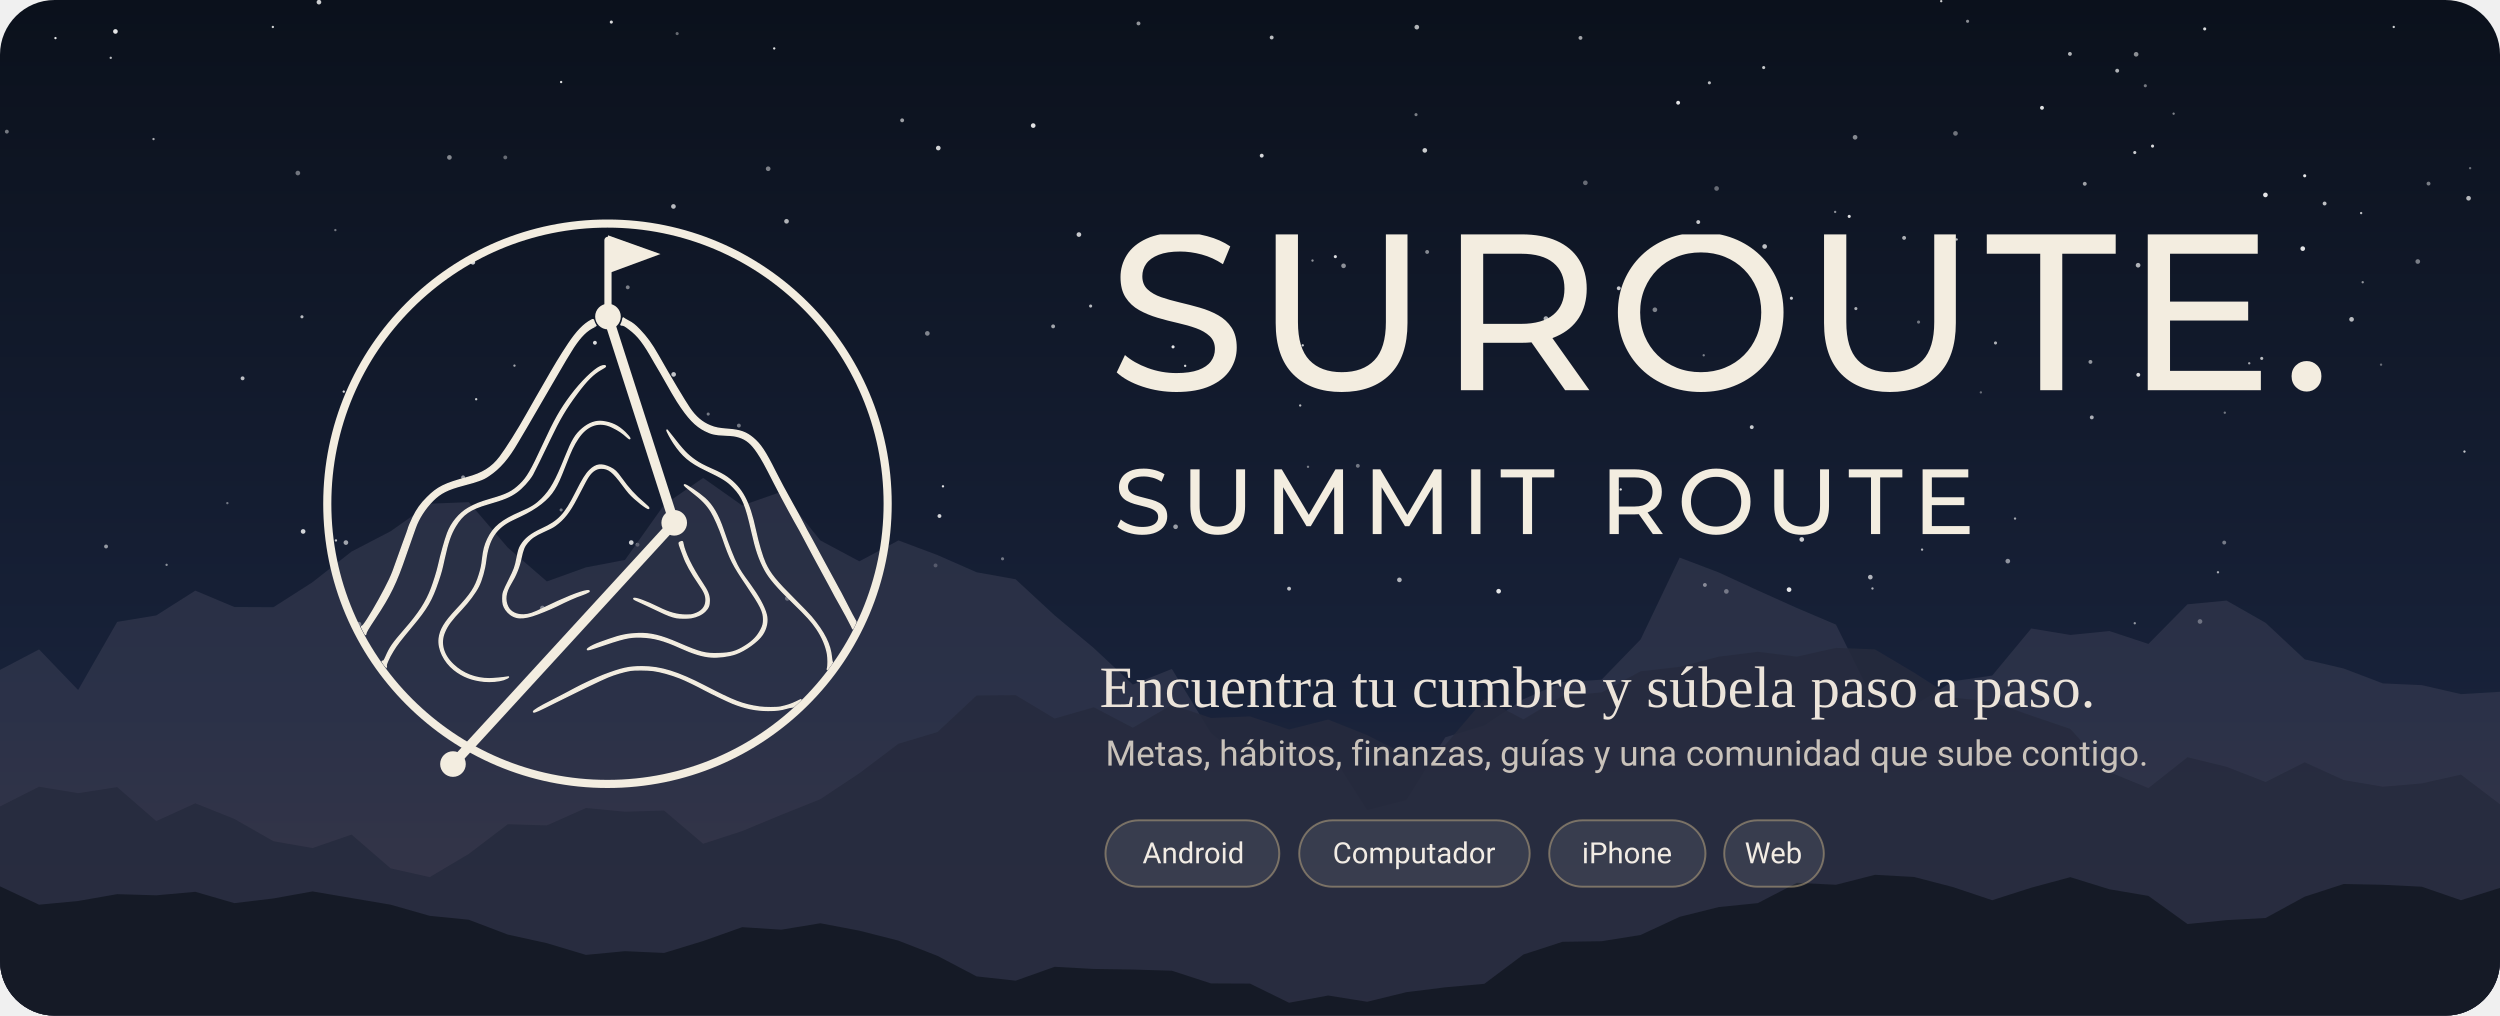
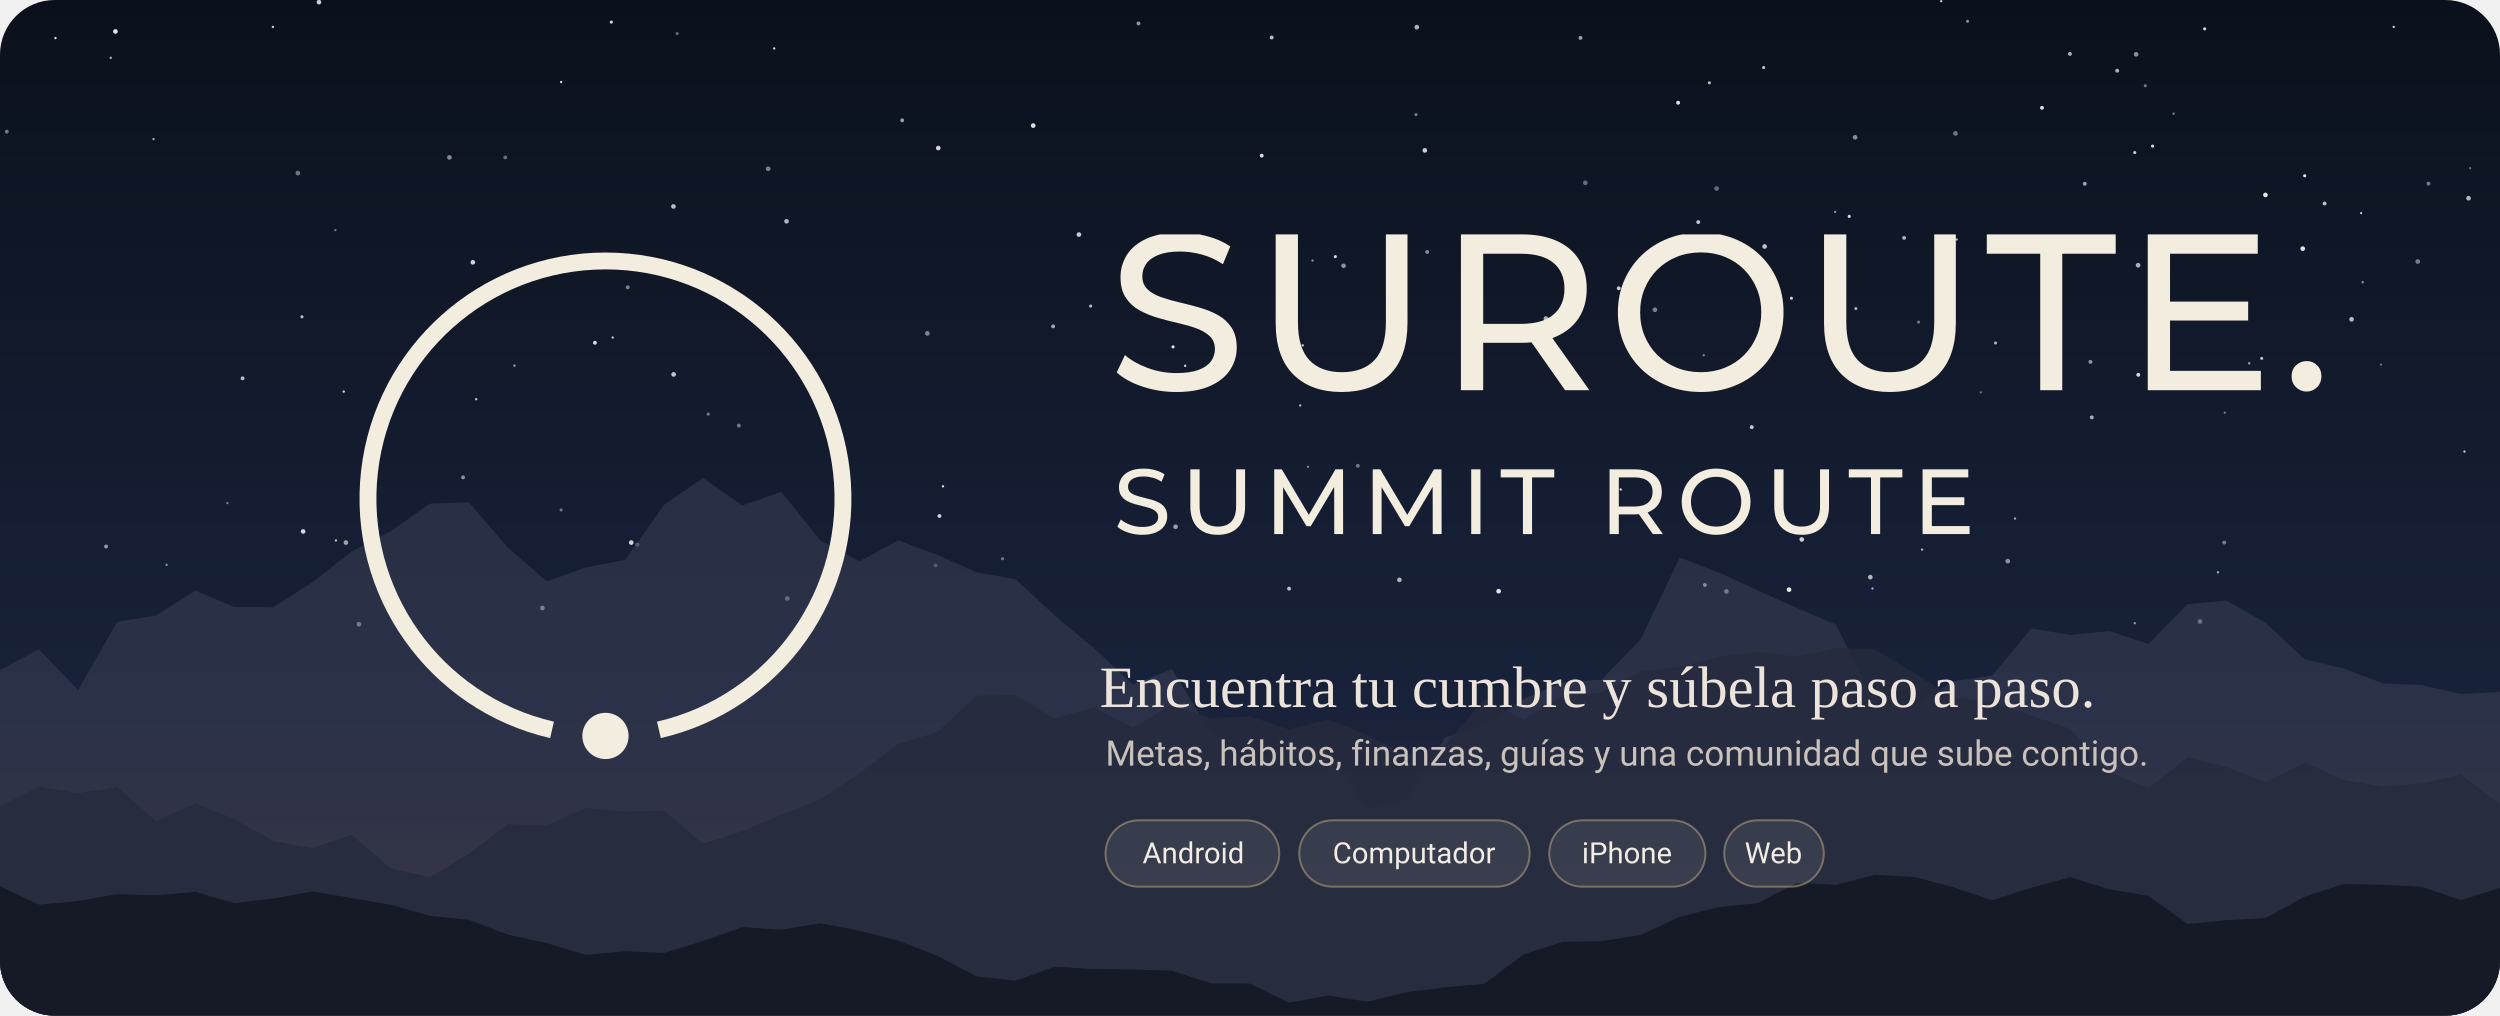
<svg xmlns="http://www.w3.org/2000/svg" width="1280" height="520" viewBox="0 0 1280 520" role="img" aria-label="SuRoute, Summit Route. Encuentra tu cumbre y súbela paso a paso. App Android, web, iPhone y computador.">
  <defs>
    <linearGradient id="p" x1="0" y1="0" x2="0" y2="1">
      <stop offset="0" stop-color="#0B111C" />
      <stop offset=".7" stop-color="#18223A" />
      <stop offset="1" stop-color="#3A2E3A" />
    </linearGradient>
    <clipPath id="cp">
      <rect width="1280" height="520" rx="28" />
    </clipPath>
  </defs>
  <g clip-path="url(#cp)">
    <rect width="1280" height="520" fill="url(#p)" />
    <circle cx="304.6" cy="175.5" r="1" fill="#fff" fill-opacity="0.85" />
    <circle cx="606.8" cy="187.3" r="0.6" fill="#fff" fill-opacity="0.85" />
    <circle cx="600.6" cy="177.6" r="0.8" fill="#fff" fill-opacity="0.90" />
    <circle cx="601.9" cy="269.7" r="1.2" fill="#fff" fill-opacity="0.57" />
    <circle cx="1102.1" cy="74.8" r="0.8" fill="#fff" fill-opacity="0.83" />
    <circle cx="669.7" cy="239.0" r="0.6" fill="#fff" fill-opacity="0.44" />
    <circle cx="1225.6" cy="13.8" r="0.6" fill="#fff" fill-opacity="0.80" />
    <circle cx="344.9" cy="191.7" r="1.2" fill="#fff" fill-opacity="0.74" />
    <circle cx="1179.0" cy="127.3" r="1.2" fill="#fff" fill-opacity="0.88" />
    <circle cx="171.7" cy="117.8" r="0.6" fill="#fff" fill-opacity="0.42" />
    <circle cx="277.7" cy="311.3" r="1.2" fill="#fff" fill-opacity="0.78" />
    <circle cx="1094.7" cy="135.8" r="1.2" fill="#fff" fill-opacity="0.67" />
    <circle cx="683.7" cy="131.4" r="0.8" fill="#fff" fill-opacity="0.85" />
    <circle cx="872.9" cy="299.5" r="1" fill="#fff" fill-opacity="0.90" />
    <circle cx="859.2" cy="52.6" r="1" fill="#fff" fill-opacity="0.88" />
    <circle cx="1158.0" cy="183.5" r="0.8" fill="#fff" fill-opacity="0.70" />
    <circle cx="1264.7" cy="86.1" r="0.6" fill="#fff" fill-opacity="0.38" />
    <circle cx="1093.0" cy="319.1" r="0.6" fill="#fff" fill-opacity="0.54" />
    <circle cx="85.3" cy="289.2" r="0.6" fill="#fff" fill-opacity="0.51" />
    <circle cx="984.1" cy="281.4" r="0.6" fill="#fff" fill-opacity="0.68" />
    <circle cx="974.9" cy="121.8" r="1" fill="#fff" fill-opacity="0.65" />
    <circle cx="1180.0" cy="90.0" r="0.8" fill="#fff" fill-opacity="0.90" />
    <circle cx="396.4" cy="24.8" r="0.6" fill="#fff" fill-opacity="0.87" />
    <circle cx="1243.4" cy="94.0" r="1" fill="#fff" fill-opacity="0.44" />
    <circle cx="54.3" cy="279.8" r="1" fill="#fff" fill-opacity="0.55" />
    <circle cx="177.1" cy="277.8" r="1.2" fill="#fff" fill-opacity="0.60" />
    <circle cx="665.7" cy="207.6" r="0.6" fill="#fff" fill-opacity="0.69" />
    <circle cx="1204.0" cy="163.5" r="1.2" fill="#fff" fill-opacity="0.70" />
    <circle cx="916.0" cy="301.9" r="1.2" fill="#fff" fill-opacity="0.89" />
    <circle cx="667.0" cy="176.8" r="0.6" fill="#fff" fill-opacity="0.78" />
    <circle cx="1263.9" cy="101.5" r="1.2" fill="#fff" fill-opacity="0.69" />
    <circle cx="809.2" cy="19.4" r="1" fill="#fff" fill-opacity="0.61" />
    <circle cx="869.5" cy="113.7" r="1" fill="#fff" fill-opacity="0.76" />
    <circle cx="28.4" cy="19.5" r="0.6" fill="#fff" fill-opacity="0.88" />
    <circle cx="321.4" cy="147.1" r="1" fill="#fff" fill-opacity="0.45" />
    <circle cx="237.1" cy="244.4" r="1" fill="#fff" fill-opacity="0.52" />
    <circle cx="482.8" cy="249.0" r="0.6" fill="#fff" fill-opacity="0.88" />
    <circle cx="875.2" cy="42.4" r="0.8" fill="#fff" fill-opacity="0.71" />
    <circle cx="344.8" cy="105.7" r="1.2" fill="#fff" fill-opacity="0.71" />
    <circle cx="124.2" cy="193.7" r="1" fill="#fff" fill-opacity="0.72" />
    <circle cx="287.3" cy="261.1" r="0.8" fill="#fff" fill-opacity="0.39" />
    <circle cx="949.8" cy="70.3" r="1.2" fill="#fff" fill-opacity="0.50" />
    <circle cx="1007.4" cy="10.9" r="0.8" fill="#fff" fill-opacity="0.52" />
    <circle cx="1070.3" cy="185.3" r="1" fill="#fff" fill-opacity="0.54" />
    <circle cx="1059.8" cy="27.6" r="1" fill="#fff" fill-opacity="0.67" />
    <circle cx="539.2" cy="167.1" r="1" fill="#fff" fill-opacity="0.61" />
    <circle cx="811.7" cy="93.6" r="1.2" fill="#fff" fill-opacity="0.37" />
    <circle cx="529.0" cy="64.3" r="1.2" fill="#fff" fill-opacity="0.87" />
    <circle cx="1126.4" cy="318.2" r="1.2" fill="#fff" fill-opacity="0.66" />
    <circle cx="1261.8" cy="231.2" r="0.6" fill="#fff" fill-opacity="0.76" />
    <circle cx="1071.0" cy="213.7" r="1" fill="#fff" fill-opacity="0.65" />
    <circle cx="1138.8" cy="277.8" r="1" fill="#fff" fill-opacity="0.42" />
    <circle cx="313.0" cy="11.3" r="0.8" fill="#fff" fill-opacity="0.84" />
    <circle cx="1151.6" cy="186.0" r="0.6" fill="#fff" fill-opacity="0.61" />
    <circle cx="154.6" cy="162.2" r="0.8" fill="#fff" fill-opacity="0.71" />
    <circle cx="672.0" cy="133.4" r="0.6" fill="#fff" fill-opacity="0.54" />
    <circle cx="323.2" cy="277.8" r="1.2" fill="#fff" fill-opacity="0.80" />
    <circle cx="78.6" cy="71.2" r="0.6" fill="#fff" fill-opacity="0.64" />
    <circle cx="1045.5" cy="55.2" r="1" fill="#fff" fill-opacity="0.86" />
    <circle cx="1031.7" cy="265.5" r="0.6" fill="#fff" fill-opacity="0.62" />
    <circle cx="730.7" cy="129.0" r="1" fill="#fff" fill-opacity="0.49" />
    <circle cx="791.2" cy="167.5" r="0.6" fill="#fff" fill-opacity="0.61" />
    <circle cx="993.9" cy="0.6" r="0.6" fill="#fff" fill-opacity="0.78" />
    <circle cx="59.1" cy="16.1" r="1.2" fill="#fff" fill-opacity="0.89" />
    <circle cx="1093.7" cy="27.8" r="1.2" fill="#fff" fill-opacity="0.52" />
    <circle cx="402.7" cy="113.3" r="1.2" fill="#fff" fill-opacity="0.67" />
    <circle cx="461.9" cy="61.6" r="1" fill="#fff" fill-opacity="0.59" />
    <circle cx="163.3" cy="1.1" r="1.2" fill="#fff" fill-opacity="0.79" />
    <circle cx="725.4" cy="13.9" r="1.2" fill="#fff" fill-opacity="0.68" />
    <circle cx="1001.8" cy="122.6" r="0.6" fill="#fff" fill-opacity="0.69" />
    <circle cx="552.4" cy="120.1" r="1.2" fill="#fff" fill-opacity="0.77" />
    <circle cx="403.1" cy="306.4" r="1.2" fill="#fff" fill-opacity="0.60" />
    <circle cx="313.7" cy="172.8" r="0.6" fill="#fff" fill-opacity="0.79" />
    <circle cx="287.3" cy="42.0" r="0.6" fill="#fff" fill-opacity="0.87" />
    <circle cx="479.0" cy="289.5" r="1" fill="#fff" fill-opacity="0.42" />
    <circle cx="883.9" cy="302.8" r="1.2" fill="#fff" fill-opacity="0.72" />
    <circle cx="939.2" cy="181.8" r="0.6" fill="#fff" fill-opacity="0.80" />
    <circle cx="917.2" cy="152.7" r="0.8" fill="#fff" fill-opacity="0.78" />
    <circle cx="56.7" cy="29.6" r="0.6" fill="#fff" fill-opacity="0.71" />
    <circle cx="481.0" cy="264.2" r="1" fill="#fff" fill-opacity="0.81" />
    <circle cx="155.2" cy="272.1" r="1.2" fill="#fff" fill-opacity="0.81" />
    <circle cx="1219.1" cy="186.7" r="0.6" fill="#fff" fill-opacity="0.37" />
    <circle cx="982.3" cy="164.9" r="0.8" fill="#fff" fill-opacity="0.41" />
    <circle cx="958.7" cy="301.3" r="0.6" fill="#fff" fill-opacity="0.65" />
    <circle cx="1112.9" cy="58.2" r="0.6" fill="#fff" fill-opacity="0.48" />
    <circle cx="230.1" cy="80.6" r="1.2" fill="#fff" fill-opacity="0.49" />
    <circle cx="767.3" cy="302.7" r="1.2" fill="#fff" fill-opacity="0.88" />
    <circle cx="480.4" cy="75.8" r="1.2" fill="#fff" fill-opacity="0.81" />
    <circle cx="1237.9" cy="133.9" r="1.2" fill="#fff" fill-opacity="0.44" />
    <circle cx="513.3" cy="286.1" r="0.8" fill="#fff" fill-opacity="0.40" />
    <circle cx="957.6" cy="295.5" r="1.2" fill="#fff" fill-opacity="0.67" />
    <circle cx="1098.4" cy="43.9" r="0.8" fill="#fff" fill-opacity="0.43" />
    <circle cx="660.0" cy="301.4" r="1" fill="#fff" fill-opacity="0.72" />
    <circle cx="1094.8" cy="191.9" r="1" fill="#fff" fill-opacity="0.84" />
    <circle cx="393.3" cy="86.4" r="1.2" fill="#fff" fill-opacity="0.46" />
    <circle cx="729.5" cy="77.0" r="1.2" fill="#fff" fill-opacity="0.78" />
    <circle cx="183.8" cy="319.6" r="1.2" fill="#fff" fill-opacity="0.74" />
    <circle cx="263.4" cy="187.2" r="0.6" fill="#fff" fill-opacity="0.61" />
    <circle cx="922.5" cy="276.2" r="1.2" fill="#fff" fill-opacity="0.78" />
    <circle cx="1128.8" cy="14.8" r="0.8" fill="#fff" fill-opacity="0.84" />
    <circle cx="829.8" cy="250.6" r="0.6" fill="#fff" fill-opacity="0.88" />
    <circle cx="1093.0" cy="78.1" r="0.8" fill="#fff" fill-opacity="0.78" />
    <circle cx="176.0" cy="200.5" r="0.6" fill="#fff" fill-opacity="0.84" />
    <circle cx="326.4" cy="278.9" r="1" fill="#fff" fill-opacity="0.45" />
    <circle cx="116.4" cy="257.6" r="0.6" fill="#fff" fill-opacity="0.40" />
    <circle cx="1067.4" cy="94.1" r="1" fill="#fff" fill-opacity="0.60" />
    <circle cx="939.6" cy="108.5" r="0.6" fill="#fff" fill-opacity="0.53" />
    <circle cx="558.4" cy="156.7" r="0.8" fill="#fff" fill-opacity="0.70" />
    <circle cx="950.2" cy="158.0" r="0.8" fill="#fff" fill-opacity="0.65" />
    <circle cx="152.5" cy="88.6" r="1.2" fill="#fff" fill-opacity="0.41" />
    <circle cx="1135.6" cy="293.0" r="0.6" fill="#fff" fill-opacity="0.64" />
    <circle cx="896.9" cy="218.7" r="1" fill="#fff" fill-opacity="0.77" />
    <circle cx="378.3" cy="217.9" r="1" fill="#fff" fill-opacity="0.41" />
    <circle cx="1208.9" cy="109.1" r="0.6" fill="#fff" fill-opacity="0.72" />
    <circle cx="651.1" cy="19.2" r="1" fill="#fff" fill-opacity="0.72" />
    <circle cx="725.0" cy="58.7" r="0.8" fill="#fff" fill-opacity="0.45" />
    <circle cx="1139.1" cy="211.3" r="0.6" fill="#fff" fill-opacity="0.41" />
    <circle cx="716.5" cy="296.9" r="1.2" fill="#fff" fill-opacity="0.66" />
    <circle cx="828.8" cy="147.6" r="1" fill="#fff" fill-opacity="0.78" />
    <circle cx="903.0" cy="34.6" r="0.8" fill="#fff" fill-opacity="0.76" />
    <circle cx="695.2" cy="238.5" r="1" fill="#fff" fill-opacity="0.40" />
    <circle cx="346.7" cy="17.2" r="0.8" fill="#fff" fill-opacity="0.37" />
    <circle cx="646.0" cy="79.7" r="1" fill="#fff" fill-opacity="0.83" />
    <circle cx="1209.7" cy="144.5" r="0.6" fill="#fff" fill-opacity="0.54" />
    <circle cx="1084.0" cy="36.2" r="1" fill="#fff" fill-opacity="0.67" />
    <circle cx="872.3" cy="181.9" r="0.6" fill="#fff" fill-opacity="0.45" />
    <circle cx="242.1" cy="134.3" r="1.2" fill="#fff" fill-opacity="0.80" />
    <circle cx="958.3" cy="190.8" r="0.8" fill="#fff" fill-opacity="0.82" />
    <circle cx="1021.7" cy="175.6" r="0.8" fill="#fff" fill-opacity="0.66" />
    <circle cx="258.7" cy="80.6" r="1" fill="#fff" fill-opacity="0.37" />
    <circle cx="1028.0" cy="287.3" r="1.2" fill="#fff" fill-opacity="0.52" />
    <circle cx="1159.9" cy="99.8" r="1.2" fill="#fff" fill-opacity="0.89" />
    <circle cx="878.9" cy="96.5" r="1.2" fill="#fff" fill-opacity="0.37" />
    <circle cx="243.8" cy="204.4" r="0.6" fill="#fff" fill-opacity="0.77" />
    <circle cx="847.3" cy="158.6" r="1.2" fill="#fff" fill-opacity="0.46" />
    <circle cx="1001.2" cy="68.3" r="1.2" fill="#fff" fill-opacity="0.41" />
    <circle cx="362.6" cy="212.0" r="0.8" fill="#fff" fill-opacity="0.42" />
    <circle cx="1014.2" cy="200.9" r="0.6" fill="#fff" fill-opacity="0.36" />
    <circle cx="791.5" cy="163.1" r="1.2" fill="#fff" fill-opacity="0.65" />
    <circle cx="1190.2" cy="104.2" r="1" fill="#fff" fill-opacity="0.73" />
    <circle cx="172.0" cy="276.7" r="0.6" fill="#fff" fill-opacity="0.74" />
    <circle cx="946.8" cy="110.8" r="0.8" fill="#fff" fill-opacity="0.86" />
    <circle cx="1102.7" cy="140.9" r="0.8" fill="#fff" fill-opacity="0.62" />
    <circle cx="139.7" cy="13.8" r="0.6" fill="#fff" fill-opacity="0.81" />
    <circle cx="903.5" cy="126.2" r="1.2" fill="#fff" fill-opacity="0.73" />
    <circle cx="687.9" cy="136.1" r="1.2" fill="#fff" fill-opacity="0.52" />
    <circle cx="594.4" cy="244.1" r="1.2" fill="#fff" fill-opacity="0.59" />
    <circle cx="582.9" cy="12.0" r="1" fill="#fff" fill-opacity="0.55" />
    <circle cx="474.8" cy="170.7" r="1.2" fill="#fff" fill-opacity="0.47" />
    <circle cx="3.5" cy="67.4" r="1" fill="#fff" fill-opacity="0.43" />
    <polygon fill="#3A3F55" fill-opacity="0.55" points="0,520 0.0,343.0 20.0,332.5 40.0,353.3 60.0,318.4 80.0,315.1 100.0,302.4 120.0,310.8 140.0,310.9 160.0,298.1 180.0,282.4 200.0,272.0 220.0,257.9 240.0,257.1 260.0,280.4 280.0,297.7 300.0,290.5 320.0,286.7 340.0,258.5 360.0,244.7 380.0,258.8 400.0,251.8 420.0,276.7 440.0,287.4 460.0,276.7 480.0,284.2 500.0,293.0 520.0,296.6 540.0,315.1 560.0,331.8 580.0,350.5 600.0,342.5 620.0,375.3 640.0,391.7 660.0,379.9 680.0,383.2 700.0,414.7 720.0,409.6 740.0,377.5 760.0,371.4 780.0,358.0 800.0,349.3 820.0,348.0 840.0,327.4 860.0,285.5 880.0,293.1 900.0,302.3 920.0,311.3 940.0,319.8 960.0,360.2 980.0,361.2 1000.0,348.8 1020.0,345.9 1040.0,321.8 1060.0,325.1 1080.0,323.1 1100.0,329.7 1120.0,309.4 1140.0,307.5 1160.0,318.9 1180.0,337.6 1200.0,342.3 1220.0,349.9 1240.0,350.8 1260.0,355.4 1280.0,354.2 1280,520" />
    <polygon fill="#262B3D" fill-opacity="0.85" points="0,520 0.0,412.9 20.0,402.8 40.0,406.1 60.0,403.0 80.0,420.4 100.0,411.3 120.0,419.3 140.0,430.7 160.0,434.2 180.0,427.3 200.0,444.6 220.0,449.1 240.0,437.2 260.0,422.0 280.0,422.6 300.0,413.7 320.0,415.6 340.0,415.0 360.0,432.0 380.0,425.5 400.0,417.2 420.0,409.2 440.0,395.9 460.0,380.8 480.0,374.8 500.0,356.1 520.0,355.9 540.0,367.9 560.0,362.1 580.0,372.6 600.0,360.8 620.0,367.6 640.0,366.8 660.0,373.5 680.0,368.4 700.0,376.4 720.0,386.6 740.0,381.4 760.0,357.9 780.0,368.3 800.0,356.3 820.0,354.5 840.0,343.7 860.0,341.4 880.0,336.2 900.0,333.7 920.0,336.2 940.0,331.7 960.0,332.5 980.0,344.4 1000.0,357.2 1020.0,359.3 1040.0,366.4 1060.0,373.2 1080.0,395.3 1100.0,403.5 1120.0,387.7 1140.0,392.6 1160.0,400.4 1180.0,390.3 1200.0,399.4 1220.0,402.8 1240.0,401.1 1260.0,396.6 1280.0,411.8 1280,520" />
    <polygon fill="#151A26" fill-opacity="1" points="0,520 0.0,453.8 20.0,463.2 40.0,461.3 60.0,457.8 80.0,458.4 100.0,456.6 120.0,462.4 140.0,460.0 160.0,456.4 180.0,459.8 200.0,463.2 220.0,468.9 240.0,470.9 260.0,478.5 280.0,482.9 300.0,488.9 320.0,487.0 340.0,487.9 360.0,481.8 380.0,474.7 400.0,476.0 420.0,472.7 440.0,476.5 460.0,481.6 480.0,489.4 500.0,499.9 520.0,502.1 540.0,495.0 560.0,496.1 580.0,496.4 600.0,497.0 620.0,503.5 640.0,503.6 660.0,513.4 680.0,509.7 700.0,512.9 720.0,508.0 740.0,505.5 760.0,503.7 780.0,488.7 800.0,482.2 820.0,481.9 840.0,478.7 860.0,469.4 880.0,464.4 900.0,462.4 920.0,452.0 940.0,453.0 960.0,447.9 980.0,449.0 1000.0,454.2 1020.0,460.9 1040.0,454.5 1060.0,449.1 1080.0,455.3 1100.0,458.7 1120.0,473.1 1140.0,471.1 1160.0,470.0 1180.0,459.1 1200.0,452.6 1220.0,453.0 1240.0,454.0 1260.0,460.9 1280.0,454.6 1280,520" />
    <svg x="150" y="100" width="320" height="320" viewBox="0 0 100 100">
-       <circle cx="50.32" cy="49.35" r="44.83" fill="none" stroke="#F3EDE0" stroke-width="1.30" />
-       <path fill="#F3EDE0" fill-rule="evenodd" stroke="#F3EDE0" stroke-width="0.22" stroke-linejoin="round" d="M38.48 82.65C38.39 82.51 39.49 81.83 41.23 80.96C42.20 80.47 44.75 79.14 45.34 78.81C46.16 78.35 48.65 77.20 49.62 76.82C52.65 75.67 53.71 75.43 55.88 75.43C58.81 75.43 61.56 76.29 65.88 78.53C70.60 80.98 71.90 81.48 74.62 81.88C75.50 82.01 77.46 82.01 78.05 81.88C79.10 81.65 79.73 81.44 80.50 81.07L81.27 80.70L80.67 81.29C80.06 81.87 80.06 81.88 79.82 81.88C79.68 81.88 79.30 81.96 78.97 82.06C78.07 82.33 77.34 82.42 76.02 82.42C74.04 82.41 72.37 82.07 70.30 81.24C69.55 80.93 66.83 79.63 65.92 79.14C64.76 78.50 62.74 77.53 61.95 77.22C60.51 76.65 58.81 76.18 57.62 76.02C56.79 75.91 54.62 75.89 54.02 75.99C52.96 76.17 51.44 76.61 50.35 77.07C49.25 77.52 45.22 79.47 41.98 81.10C39.26 82.47 38.56 82.78 38.48 82.65ZM30.63 77.75C28.67 77.56 27.17 76.99 25.79 75.89C24.18 74.61 23.21 72.59 23.40 70.92C23.56 69.52 24.28 68.32 26.15 66.33C28.49 63.83 29.19 62.77 29.82 60.72C30.13 59.73 30.23 59.25 30.35 58.17C30.52 56.71 30.70 56.03 31.17 55.02C32.09 53.09 33.42 52.00 36.45 50.70C38.20 49.95 38.89 49.51 39.83 48.58C41.26 47.15 42.05 45.74 43.61 41.85C44.68 39.18 45.23 38.27 46.33 37.34C47.39 36.45 48.46 36.07 49.52 36.20C50.98 36.38 52.02 36.88 53.12 37.95C53.95 38.75 54.23 39.34 53.45 38.65C52.68 37.95 52.16 37.60 51.12 37.09C49.05 36.04 47.05 36.69 45.59 38.88C44.85 40.00 44.49 40.76 43.57 43.12C42.65 45.47 42.38 46.08 41.78 47.05C40.81 48.65 38.99 50.08 36.32 51.33C36.02 51.48 35.49 51.73 35.14 51.89C32.46 53.16 31.24 55.01 30.82 58.45C30.66 59.83 30.17 61.56 29.67 62.55C29.17 63.55 28.05 65.06 26.97 66.20C25.32 67.94 24.69 68.79 24.23 69.89C23.48 71.66 23.99 73.55 25.64 75.11C27.18 76.57 29.20 77.35 31.41 77.35C32.02 77.35 33.66 77.20 34.20 77.10C34.52 77.04 34.51 77.04 34.47 77.10C34.43 77.18 34.00 77.38 33.65 77.50C32.90 77.73 31.61 77.84 30.63 77.75ZM85.53 75.67C85.65 75.33 85.64 73.99 85.53 73.38C85.28 72.03 84.71 70.69 83.80 69.33C83.04 68.20 82.17 67.24 80.11 65.25C77.49 62.71 76.23 61.24 75.51 59.90C74.61 58.22 74.09 56.70 73.45 53.85C72.47 49.48 71.95 48.24 70.51 46.74C69.49 45.68 68.84 45.27 66.00 43.91C63.52 42.72 62.32 41.71 60.93 39.62C60.46 38.92 59.76 37.62 59.83 37.56C59.84 37.54 59.88 37.56 59.91 37.61C59.93 37.66 60.04 37.80 60.14 37.91C60.24 38.03 60.45 38.30 60.61 38.50C62.38 40.80 63.07 41.52 64.33 42.41C65.00 42.88 65.73 43.27 67.00 43.83C68.11 44.31 68.91 44.74 69.45 45.13C71.86 46.88 72.99 48.99 73.97 53.55C74.44 55.72 75.06 57.81 75.54 58.87C76.35 60.60 77.17 61.62 80.35 64.80C81.49 65.94 82.64 67.13 82.91 67.45C85.02 69.98 85.97 71.89 86.15 73.97C86.18 74.27 86.23 74.57 86.27 74.63C86.33 74.72 86.31 74.77 85.97 75.25C85.47 75.95 85.43 75.98 85.53 75.67ZM14.61 75.11C14.21 74.55 14.21 74.55 14.37 74.55C14.54 74.55 14.62 74.43 14.88 73.85C15.55 72.30 15.95 71.74 17.92 69.47C20.16 66.91 21.34 65.09 22.17 62.90C22.59 61.77 23.08 60.20 23.27 59.35C23.72 57.37 24.34 55.15 24.75 54.06C25.36 52.42 26.62 50.90 28.07 50.06C29.16 49.44 29.96 49.12 31.69 48.62C34.24 47.89 35.10 47.46 36.35 46.27C37.48 45.19 38.14 44.05 40.05 39.92C41.89 35.92 42.81 34.30 44.47 32.07C46.09 29.90 48.12 27.90 49.20 27.41C49.66 27.20 50.13 27.21 49.95 27.43C49.91 27.47 49.63 27.65 49.32 27.82C48.02 28.56 46.99 29.58 45.42 31.70C43.63 34.10 42.62 35.81 41.15 38.89C39.97 41.35 38.53 44.29 38.31 44.67C37.72 45.66 36.65 46.83 35.77 47.46C34.69 48.23 33.73 48.62 31.20 49.35C28.32 50.18 27.13 51.00 25.96 52.96C25.20 54.22 24.76 55.50 24.20 58.04C23.78 59.96 23.71 60.23 23.20 61.75C22.20 64.73 21.43 66.07 19.00 68.97C17.10 71.25 16.56 71.95 15.99 72.90C15.56 73.61 15.42 73.88 15.15 74.50C14.91 75.05 14.88 75.20 14.94 75.42C14.97 75.52 14.99 75.60 14.98 75.60C14.97 75.60 14.81 75.38 14.61 75.11ZM66.90 73.86C65.54 73.76 64.02 73.29 61.95 72.35C59.35 71.17 57.72 70.73 55.70 70.67C53.80 70.61 52.99 70.80 48.25 72.42C47.16 72.79 46.83 72.80 47.34 72.43C47.71 72.16 48.40 71.83 49.28 71.52C49.72 71.37 50.29 71.17 50.55 71.07C52.40 70.41 53.63 70.17 55.30 70.12C57.19 70.06 58.87 70.47 61.60 71.65C65.12 73.18 65.96 73.40 68.10 73.33C70.06 73.28 70.93 73.03 72.41 72.10C73.67 71.30 74.36 70.57 74.94 69.42C75.22 68.87 75.31 68.49 75.31 67.88C75.31 66.60 74.88 65.73 72.63 62.40C70.41 59.13 69.96 58.26 68.80 54.87C68.26 53.29 67.42 51.38 66.93 50.60C66.21 49.45 65.45 48.66 63.79 47.38C62.96 46.74 62.53 46.35 62.64 46.31C62.85 46.24 64.90 47.63 65.89 48.50C67.08 49.56 68.04 51.20 68.81 53.50C69.58 55.79 70.51 58.15 71.03 59.14C71.53 60.10 71.81 60.53 73.08 62.26C74.46 64.15 75.38 65.82 75.71 67.06C75.99 68.09 75.75 69.29 75.08 70.29C74.36 71.37 72.34 72.82 70.83 73.35C69.73 73.73 68.03 73.95 66.90 73.86ZM11.26 69.67C10.93 69.03 10.91 68.97 11.01 68.96C11.18 68.95 11.34 68.75 11.94 67.83C12.99 66.20 14.62 63.26 15.46 61.48C15.92 60.49 16.03 60.19 16.97 57.53C17.18 56.95 17.46 56.16 17.60 55.77C18.13 54.35 18.45 53.45 18.45 53.39C18.45 53.28 18.88 52.23 19.23 51.52C19.84 50.26 20.48 49.36 21.50 48.35C23.15 46.70 24.26 46.15 27.85 45.18C30.36 44.51 31.84 43.58 33.13 41.88C34.16 40.51 36.02 37.56 37.55 34.83C38.43 33.26 38.58 32.99 38.90 32.45C39.09 32.13 39.64 31.17 40.14 30.30C41.93 27.16 42.78 25.75 44.11 23.75C45.41 21.80 46.55 20.62 47.72 20.00C48.04 19.82 48.06 19.83 48.15 20.16C48.18 20.29 48.28 20.50 48.36 20.63C48.44 20.75 48.50 20.86 48.50 20.87C48.50 20.88 48.35 20.96 48.17 21.04C47.00 21.59 46.04 22.54 44.87 24.30C44.39 25.02 43.18 27.04 41.77 29.50C41.58 29.84 41.17 30.53 40.88 31.03C40.58 31.52 39.88 32.73 39.31 33.73C38.75 34.71 37.86 36.23 37.35 37.10C36.84 37.97 36.19 39.06 35.92 39.52C34.42 42.10 33.08 43.66 31.31 44.84C30.75 45.22 30.41 45.39 29.70 45.64C29.16 45.84 28.78 45.95 27.25 46.36C24.74 47.02 23.59 47.60 22.37 48.82C21.12 50.08 20.08 51.69 19.55 53.21C19.47 53.44 19.29 53.94 19.15 54.33C18.89 55.05 18.60 55.86 18.02 57.55C16.50 62.01 15.53 64.01 13.14 67.61C11.94 69.42 11.69 69.85 11.65 70.15C11.62 70.37 11.62 70.37 11.26 69.67ZM89.38 68.94C89.08 68.32 88.04 66.36 87.60 65.62C87.23 65.00 86.47 63.60 85.79 62.30C85.42 61.59 84.61 60.10 84.55 60.02C84.53 60.00 84.22 59.41 83.85 58.73C83.48 58.04 83.10 57.33 83.00 57.15C82.90 56.97 82.51 56.25 82.15 55.55C81.79 54.85 81.33 54.00 81.15 53.67C80.96 53.35 80.59 52.67 80.31 52.18C80.04 51.68 79.58 50.85 79.29 50.32C78.68 49.21 77.86 47.66 77.00 45.98C75.54 43.10 75.06 42.23 74.34 41.15C73.39 39.73 72.59 39.05 71.45 38.68C70.76 38.46 70.40 38.41 69.03 38.35C67.58 38.30 66.96 38.16 65.97 37.66C64.41 36.88 63.23 35.64 61.52 32.98C61.17 32.44 60.23 30.83 59.82 30.08C59.69 29.83 59.27 29.10 58.89 28.45C58.50 27.81 58.04 27.01 57.85 26.68C56.09 23.56 55.27 22.49 53.80 21.38C53.10 20.85 52.91 20.75 52.62 20.75C52.43 20.75 52.42 20.72 52.53 20.58C52.62 20.45 52.80 19.88 52.80 19.70C52.80 19.55 52.80 19.55 52.93 19.68C53.01 19.75 53.31 19.93 53.60 20.08C54.32 20.45 54.68 20.73 55.45 21.53C56.57 22.69 57.37 23.79 58.38 25.57C60.30 28.97 62.72 33.02 63.44 34.06C64.41 35.48 65.45 36.36 66.76 36.89C67.55 37.22 68.20 37.34 69.67 37.45C71.56 37.59 72.50 37.93 73.60 38.85C74.76 39.81 75.57 41.02 77.12 44.15C77.83 45.57 78.92 47.60 79.98 49.48C80.62 50.61 81.10 51.50 81.58 52.42C82.02 53.29 82.30 53.81 83.00 55.05C83.32 55.63 83.76 56.44 84.55 57.92C84.91 58.60 85.39 59.49 85.62 59.89C85.85 60.30 86.20 60.94 86.40 61.32C86.60 61.71 86.96 62.36 87.19 62.78C87.43 63.19 87.88 64.04 88.20 64.68C89.17 66.58 89.91 67.99 90.06 68.20C90.10 68.26 90.05 68.40 89.84 68.82L89.57 69.36L89.38 68.94ZM61.38 67.57C60.66 67.44 59.90 67.15 58.58 66.51C57.86 66.17 56.89 65.71 56.43 65.50C54.79 64.75 54.49 64.60 54.51 64.54C54.60 64.29 56.49 64.97 58.49 65.97C60.17 66.81 61.48 67.17 62.90 67.17C63.66 67.17 63.76 67.16 64.17 67.03C65.37 66.66 66.04 65.92 66.09 64.91C66.13 64.05 65.90 63.50 64.93 62.10C63.74 60.38 62.90 58.86 62.51 57.74C62.40 57.43 62.19 56.88 62.05 56.51C61.71 55.61 61.71 55.57 62.04 55.46C62.33 55.36 62.31 55.34 62.38 55.70C62.66 57.22 63.78 59.52 65.46 62.04C66.34 63.35 66.60 64.00 66.60 64.85C66.60 65.63 66.44 66.01 65.93 66.53C65.39 67.06 64.60 67.43 63.68 67.58C63.11 67.67 61.91 67.66 61.38 67.57ZM35.75 67.51C35.07 67.33 34.47 66.89 34.05 66.27C33.68 65.70 33.57 65.33 33.58 64.50C33.58 63.62 33.63 63.47 34.59 61.55C35.45 59.83 35.58 59.49 35.87 57.98C36.11 56.78 36.21 56.48 36.48 56.03C37.12 54.95 38.09 54.19 39.80 53.40C42.52 52.15 43.50 51.12 45.26 47.63C46.35 45.46 46.88 44.60 47.52 43.98C48.50 43.02 49.36 42.91 50.75 43.58C51.46 43.93 51.76 44.21 52.50 45.25C53.67 46.90 54.71 48.03 56.15 49.25C56.80 49.80 56.98 50.00 56.93 50.09C56.80 50.30 54.69 48.65 53.81 47.65C53.58 47.39 53.12 46.80 52.79 46.35C51.20 44.19 50.51 43.65 49.32 43.65C48.54 43.65 47.84 44.10 47.24 45.00C47.00 45.35 46.81 45.70 45.38 48.45C44.21 50.69 43.32 51.82 41.93 52.83C41.53 53.11 41.22 53.27 40.05 53.80C38.72 54.40 38.10 54.82 37.51 55.52C36.98 56.14 36.77 56.64 36.47 58.05C36.18 59.48 35.63 60.83 34.80 62.18C33.97 63.54 33.82 64.75 34.36 65.85C34.78 66.71 35.76 67.19 36.95 67.14C37.78 67.10 38.44 66.88 39.98 66.12C43.35 64.47 46.02 63.39 47.06 63.27C47.35 63.24 47.48 63.30 47.34 63.42C47.27 63.49 46.45 63.85 46.12 63.95C45.35 64.19 43.75 64.90 42.18 65.69C41.27 66.14 39.11 67.02 38.27 67.27C37.23 67.59 36.37 67.67 35.75 67.51Z" />
-       <path d="M25.6 91L61 52.4L50.4 19.4" fill="none" stroke="#F3EDE0" stroke-width="1.55" stroke-linecap="round" stroke-linejoin="round" />
-       <path d="M50.4 19.4V7.2" stroke="#F3EDE0" stroke-width="1.15" stroke-linecap="round" />
-       <path fill="#F3EDE0" d="M50.4 6.4L58.8 9.4L50.4 12.5Z" />
-       <circle fill="#F3EDE0" cx="25.6" cy="91" r="2.05" />
-       <circle fill="#F3EDE0" cx="61" cy="52.4" r="2.05" />
-       <circle fill="#F3EDE0" cx="50.4" cy="19.4" r="2.05" />
+       <path d="M41.45 85.53A38 38 0 1 1 58.55 85.53" fill="none" stroke="#F3EDE0" stroke-width="2.7" />
+       <circle cx="50" cy="86.5" r="3.7" fill="#F3EDE0" />
    </svg>
    <svg x="560" y="120" width="647" height="178" viewBox="116 32 210.2 58">
      <g fill="#F3EDE0">
        <path d="M129.477 58.297Q126.506 58.297 123.794 57.387Q121.083 56.477 119.523 55.029L120.897 52.131Q122.383 53.431 124.686 54.286Q126.989 55.14 129.477 55.14Q131.743 55.14 133.154 54.62Q134.566 54.1 135.234 53.19Q135.903 52.28 135.903 51.129Q135.903 49.791 135.03 48.974Q134.157 48.157 132.764 47.656Q131.371 47.154 129.7 46.783Q128.029 46.411 126.339 45.91Q124.649 45.409 123.256 44.629Q121.863 43.849 121.009 42.53Q120.154 41.211 120.154 39.131Q120.154 37.126 121.213 35.436Q122.271 33.746 124.481 32.724Q126.691 31.703 130.109 31.703Q132.374 31.703 134.603 32.297Q136.831 32.891 138.466 34.006L137.24 36.977Q135.569 35.863 133.711 35.361Q131.854 34.86 130.109 34.86Q127.917 34.86 126.506 35.417Q125.094 35.974 124.444 36.903Q123.794 37.831 123.794 38.983Q123.794 40.357 124.667 41.174Q125.54 41.991 126.933 42.474Q128.326 42.957 129.997 43.347Q131.669 43.737 133.359 44.22Q135.049 44.703 136.441 45.483Q137.834 46.263 138.689 47.563Q139.543 48.863 139.543 50.906Q139.543 52.874 138.466 54.564Q137.389 56.254 135.141 57.276Q132.894 58.297 129.477 58.297ZM157.037 58.297Q151.911 58.297 148.977 55.363Q146.043 52.429 146.043 46.783V32.0H149.757V46.634Q149.757 50.98 151.67 52.986Q153.583 54.991 157.074 54.991Q160.603 54.991 162.516 52.986Q164.429 50.98 164.429 46.634V32.0H168.031V46.783Q168.031 52.429 165.116 55.363Q162.2 58.297 157.037 58.297ZM176.946 58.0V32.0H187.086Q190.503 32.0 192.917 33.077Q195.331 34.154 196.631 36.197Q197.931 38.24 197.931 41.063Q197.931 43.886 196.631 45.91Q195.331 47.934 192.917 49.011Q192.583 49.16 192.211 49.309L198.377 58.0H194.329L188.72 50.014Q187.94 50.089 187.086 50.089H180.66V58.0ZM180.66 46.931H186.974Q190.54 46.931 192.379 45.39Q194.217 43.849 194.217 41.063Q194.217 38.277 192.379 36.754Q190.54 35.231 186.974 35.231H180.66ZM216.986 58.297Q214.014 58.297 211.47 57.294Q208.926 56.291 207.069 54.49Q205.211 52.689 204.171 50.274Q203.131 47.86 203.131 45.0Q203.131 42.14 204.171 39.726Q205.211 37.311 207.069 35.51Q208.926 33.709 211.451 32.706Q213.977 31.703 216.986 31.703Q219.957 31.703 222.464 32.687Q224.971 33.671 226.847 35.473Q228.723 37.274 229.744 39.689Q230.766 42.103 230.766 45.0Q230.766 47.897 229.744 50.311Q228.723 52.726 226.847 54.527Q224.971 56.329 222.464 57.313Q219.957 58.297 216.986 58.297ZM216.986 54.991Q219.14 54.991 220.979 54.249Q222.817 53.506 224.173 52.15Q225.529 50.794 226.29 48.974Q227.051 47.154 227.051 45.0Q227.051 42.846 226.29 41.026Q225.529 39.206 224.173 37.85Q222.817 36.494 220.979 35.751Q219.14 35.009 216.986 35.009Q214.794 35.009 212.956 35.751Q211.117 36.494 209.743 37.85Q208.369 39.206 207.607 41.026Q206.846 42.846 206.846 45.0Q206.846 47.154 207.607 48.974Q208.369 50.794 209.743 52.15Q211.117 53.506 212.956 54.249Q214.794 54.991 216.986 54.991ZM248.52 58.297Q243.394 58.297 240.46 55.363Q237.526 52.429 237.526 46.783V32.0H241.24V46.634Q241.24 50.98 243.153 52.986Q245.066 54.991 248.557 54.991Q252.086 54.991 253.999 52.986Q255.911 50.98 255.911 46.634V32.0H259.514V46.783Q259.514 52.429 256.599 55.363Q253.683 58.297 248.52 58.297ZM273.591 58.0V35.231H264.677V32.0H286.183V35.231H277.269V58.0ZM295.246 54.769H310.4V58.0H291.531V32.0H309.88V35.231H295.246V43.217H308.283V46.374H295.246ZM318.051 58.223Q317.011 58.223 316.269 57.499Q315.526 56.774 315.526 55.66Q315.526 54.546 316.269 53.84Q317.011 53.134 318.051 53.134Q319.054 53.134 319.779 53.84Q320.503 54.546 320.503 55.66Q320.503 56.774 319.779 57.499Q319.054 58.223 318.051 58.223Z" />
        <path d="M123.767 82.123Q122.533 82.123 121.407 81.745Q120.281 81.367 119.633 80.766L120.203 79.562Q120.821 80.102 121.777 80.457Q122.734 80.812 123.767 80.812Q124.709 80.812 125.295 80.596Q125.881 80.38 126.159 80.002Q126.437 79.624 126.437 79.146Q126.437 78.59 126.074 78.251Q125.711 77.911 125.133 77.703Q124.554 77.495 123.86 77.341Q123.166 77.186 122.464 76.978Q121.762 76.77 121.183 76.446Q120.605 76.122 120.25 75.574Q119.895 75.026 119.895 74.162Q119.895 73.329 120.335 72.627Q120.774 71.925 121.692 71.501Q122.61 71.077 124.03 71.077Q124.971 71.077 125.897 71.323Q126.822 71.57 127.501 72.033L126.992 73.267Q126.298 72.805 125.526 72.596Q124.755 72.388 124.03 72.388Q123.119 72.388 122.533 72.619Q121.947 72.851 121.677 73.237Q121.407 73.622 121.407 74.101Q121.407 74.671 121.769 75.011Q122.132 75.35 122.711 75.551Q123.289 75.751 123.983 75.913Q124.678 76.075 125.38 76.276Q126.082 76.477 126.66 76.801Q127.239 77.125 127.594 77.665Q127.949 78.205 127.949 79.053Q127.949 79.871 127.501 80.573Q127.054 81.275 126.12 81.699Q125.187 82.123 123.767 82.123ZM136.373 82.123Q134.243 82.123 133.025 80.905Q131.806 79.686 131.806 77.341V71.2H133.349V77.279Q133.349 79.084 134.143 79.917Q134.938 80.75 136.388 80.75Q137.854 80.75 138.648 79.917Q139.443 79.084 139.443 77.279V71.2H140.939V77.341Q140.939 79.686 139.728 80.905Q138.517 82.123 136.373 82.123ZM145.799 82.0V71.2H147.065L151.57 78.791L156.013 71.2H157.278L157.294 82.0H155.813L155.797 74.131L151.894 80.689H151.184L147.281 74.178V82.0ZM162.231 82.0V71.2H163.496L168.001 78.791L172.445 71.2H173.71L173.725 82.0H172.244L172.229 74.131L168.325 80.689H167.615L163.712 74.178V82.0ZM178.662 82.0V71.2H180.205V82.0ZM187.287 82.0V72.542H183.584V71.2H192.517V72.542H188.814V82.0ZM201.743 82.0V71.2H205.955Q207.375 71.2 208.378 71.647Q209.381 72.095 209.921 72.943Q210.461 73.792 210.461 74.965Q210.461 76.137 209.921 76.978Q209.381 77.819 208.378 78.266Q208.239 78.328 208.085 78.39L210.646 82.0H208.964L206.634 78.683Q206.31 78.714 205.955 78.714H203.286V82.0ZM203.286 77.402H205.909Q207.39 77.402 208.154 76.762Q208.918 76.122 208.918 74.965Q208.918 73.807 208.154 73.175Q207.39 72.542 205.909 72.542H203.286ZM219.533 82.123Q218.298 82.123 217.241 81.707Q216.185 81.29 215.413 80.542Q214.642 79.794 214.21 78.791Q213.778 77.788 213.778 76.6Q213.778 75.412 214.21 74.409Q214.642 73.406 215.413 72.658Q216.185 71.91 217.234 71.493Q218.283 71.077 219.533 71.077Q220.767 71.077 221.808 71.485Q222.85 71.894 223.629 72.643Q224.408 73.391 224.832 74.394Q225.257 75.397 225.257 76.6Q225.257 77.803 224.832 78.806Q224.408 79.809 223.629 80.557Q222.85 81.306 221.808 81.715Q220.767 82.123 219.533 82.123ZM219.533 80.75Q220.427 80.75 221.191 80.442Q221.955 80.133 222.518 79.57Q223.081 79.007 223.397 78.251Q223.714 77.495 223.714 76.6Q223.714 75.705 223.397 74.949Q223.081 74.193 222.518 73.63Q221.955 73.067 221.191 72.758Q220.427 72.45 219.533 72.45Q218.622 72.45 217.859 72.758Q217.095 73.067 216.524 73.63Q215.953 74.193 215.637 74.949Q215.321 75.705 215.321 76.6Q215.321 77.495 215.637 78.251Q215.953 79.007 216.524 79.57Q217.095 80.133 217.859 80.442Q218.622 80.75 219.533 80.75ZM233.789 82.123Q231.659 82.123 230.441 80.905Q229.222 79.686 229.222 77.341V71.2H230.765V77.279Q230.765 79.084 231.559 79.917Q232.354 80.75 233.804 80.75Q235.27 80.75 236.064 79.917Q236.859 79.084 236.859 77.279V71.2H238.355V77.341Q238.355 79.686 237.144 80.905Q235.933 82.123 233.789 82.123ZM245.36 82.0V72.542H241.657V71.2H250.59V72.542H246.887V82.0ZM255.512 80.658H261.807V82.0H253.969V71.2H261.591V72.542H255.512V75.859H260.927V77.171H255.512Z" />
      </g>
    </svg>
    <text x="563" y="362" font-family="Georgia, 'Times New Roman', serif" font-size="30" fill="#ECE4DA">Encuentra tu cumbre y súbela paso a paso.</text>
    <text x="566" y="392" font-family="'Segoe UI', -apple-system, 'Helvetica Neue', Roboto, Arial, sans-serif" font-size="18" fill="#C9C2BA">Metas, hábitos, finanzas, guías y una comunidad que sube contigo.</text>
    <rect x="566" y="420" width="89" height="34" rx="17" fill="#ffffff" fill-opacity=".08" stroke="#D6BE8C" stroke-opacity=".45" />
    <text x="611" y="442" text-anchor="middle" font-family="'Segoe UI', -apple-system, 'Helvetica Neue', Roboto, Arial, sans-serif" font-size="15" fill="#F2ECE4">Android</text>
    <rect x="665.2" y="420" width="118" height="34" rx="17" fill="#ffffff" fill-opacity=".08" stroke="#D6BE8C" stroke-opacity=".45" />
    <text x="724" y="442" text-anchor="middle" font-family="'Segoe UI', -apple-system, 'Helvetica Neue', Roboto, Arial, sans-serif" font-size="15" fill="#F2ECE4">Computador</text>
    <rect x="793.2" y="420" width="80" height="34" rx="17" fill="#ffffff" fill-opacity=".08" stroke="#D6BE8C" stroke-opacity=".45" />
    <text x="833" y="442" text-anchor="middle" font-family="'Segoe UI', -apple-system, 'Helvetica Neue', Roboto, Arial, sans-serif" font-size="15" fill="#F2ECE4">iPhone</text>
    <rect x="882.8" y="420" width="51" height="34" rx="17" fill="#ffffff" fill-opacity=".08" stroke="#D6BE8C" stroke-opacity=".45" />
    <text x="908" y="442" text-anchor="middle" font-family="'Segoe UI', -apple-system, 'Helvetica Neue', Roboto, Arial, sans-serif" font-size="15" fill="#F2ECE4">Web</text>
  </g>
</svg>
